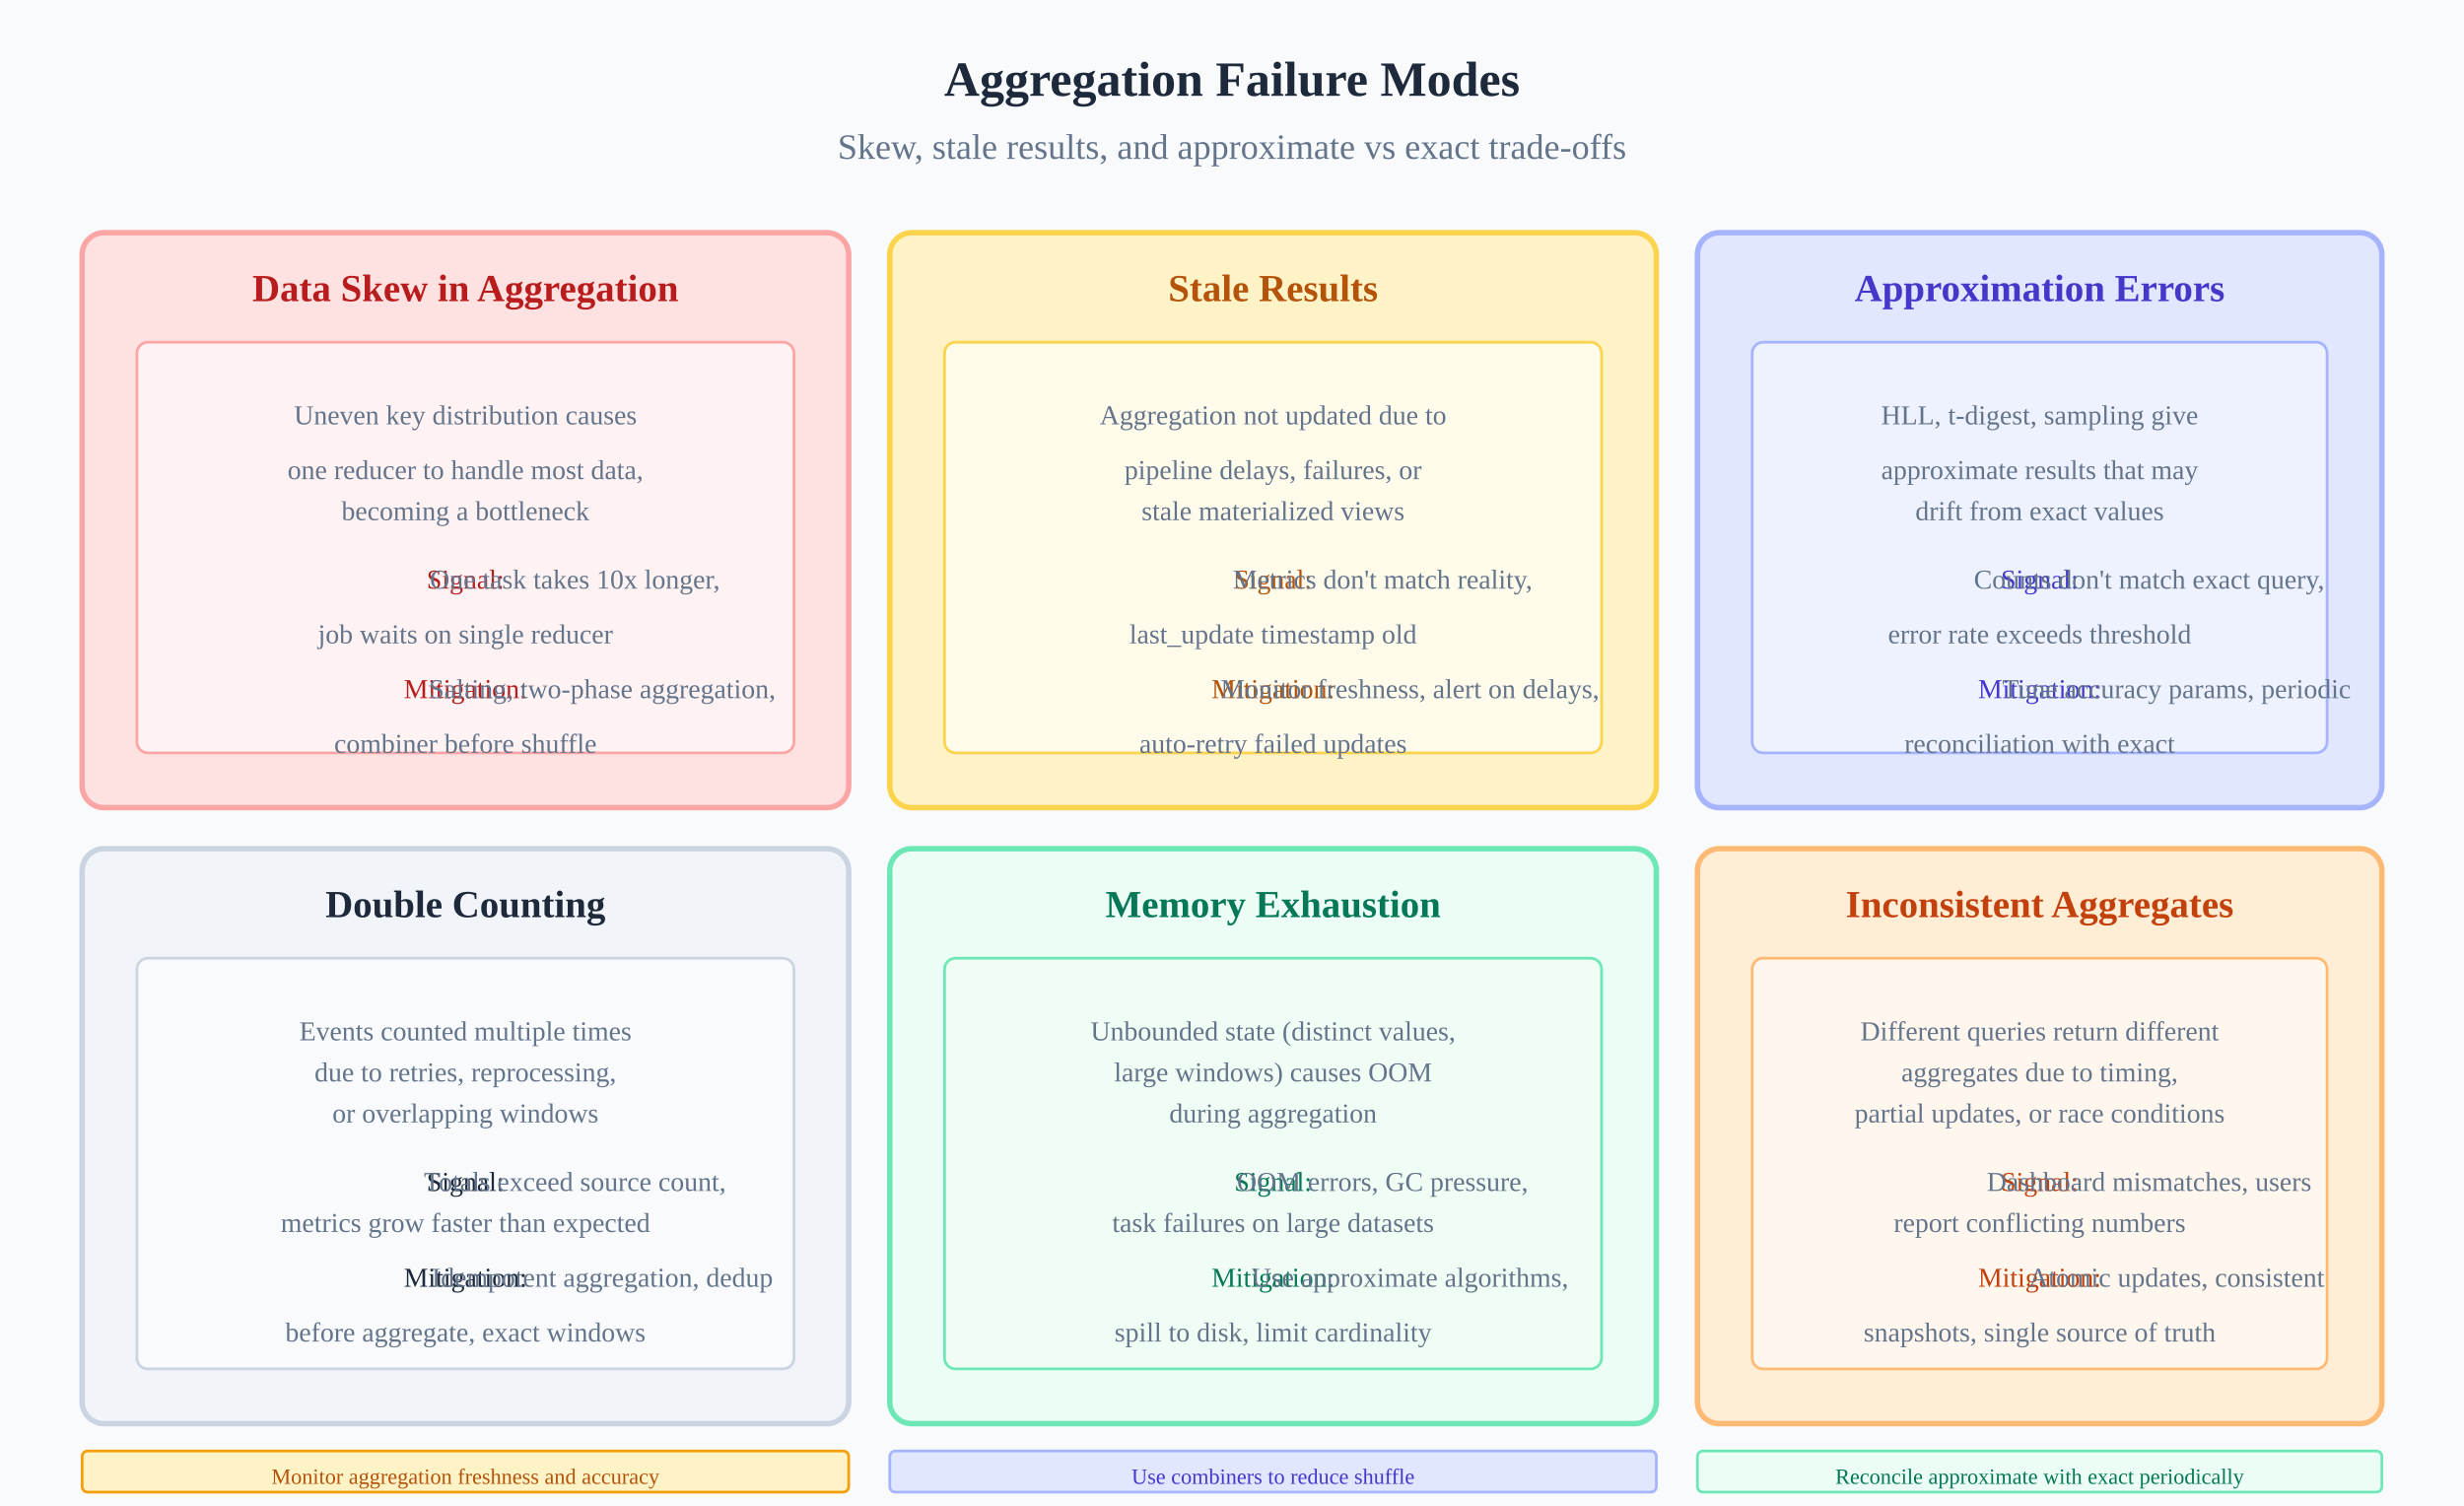
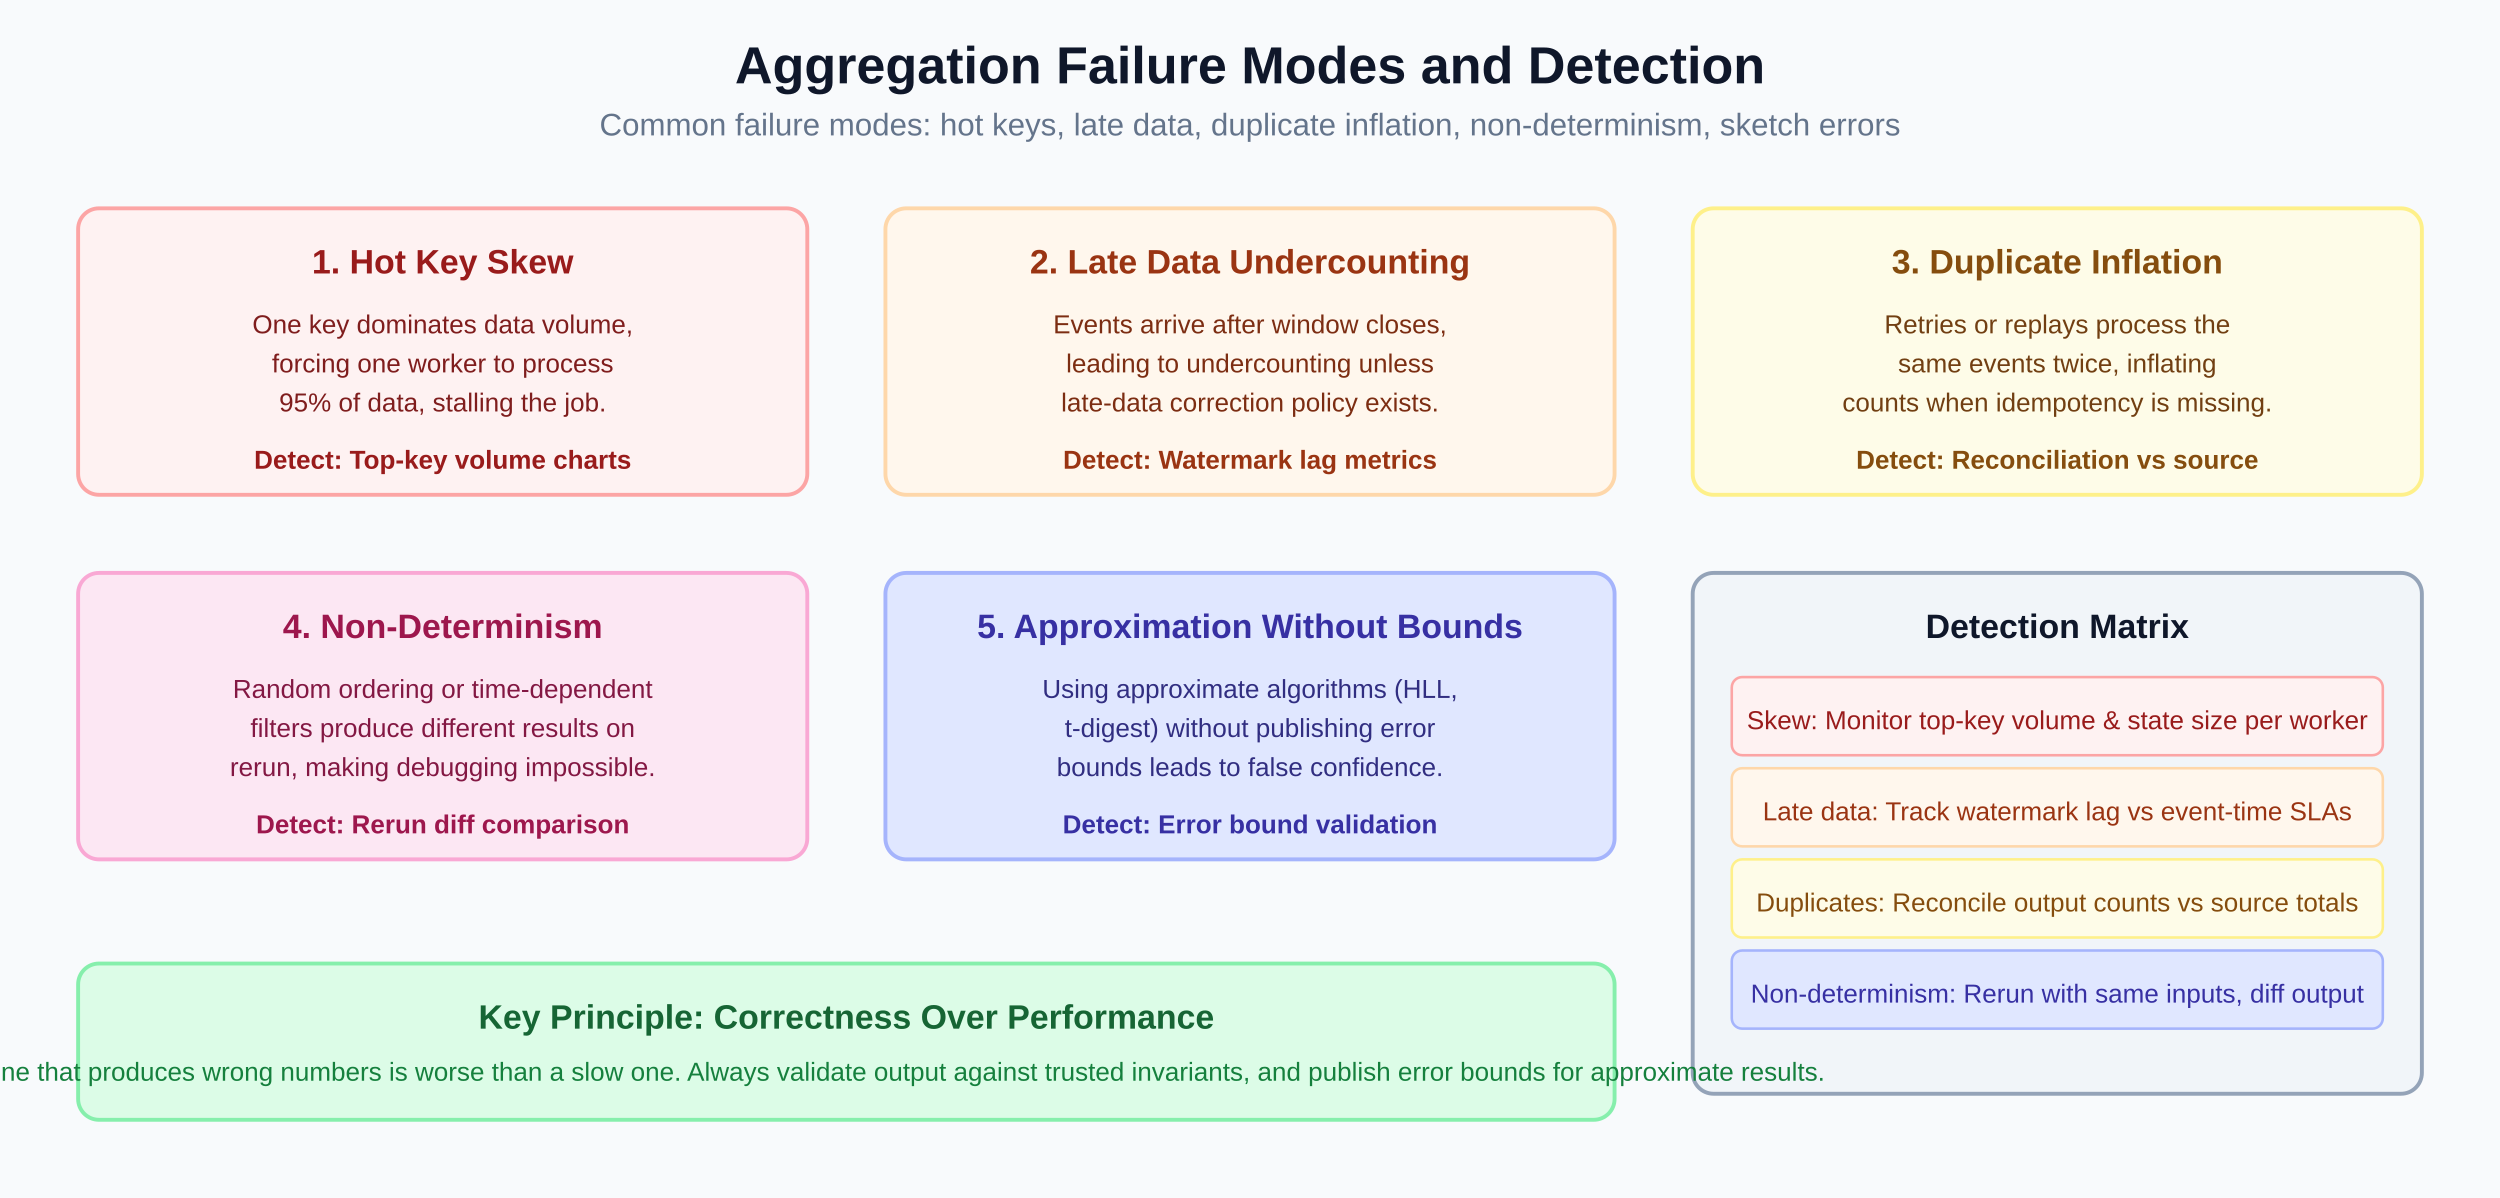
- <svg xmlns="http://www.w3.org/2000/svg" viewBox="0 0 900 550" role="img" aria-labelledby="title desc">
-   <rect width="900" height="550" fill="#f8fafc" />
-   <text x="450" y="35" text-anchor="middle" font-size="18" font-weight="bold" fill="#1e293b">Aggregation Failure Modes</text>
-   <text x="450" y="58" text-anchor="middle" font-size="13" fill="#64748b">Skew, stale results, and approximate vs exact trade-offs</text>
-   <rect x="30" y="85" width="280" height="210" rx="8" fill="#fee2e2" stroke="#fca5a5" stroke-width="2" />
-   <text x="170" y="110" text-anchor="middle" font-size="14" font-weight="bold" fill="#b91c1c">Data Skew in Aggregation</text>
-   <rect x="50" y="125" width="240" height="150" rx="4" fill="#fef2f2" stroke="#fca5a5" stroke-width="1" />
-   <text x="170" y="155" text-anchor="middle" font-size="10" fill="#64748b">Uneven key distribution causes</text>
-   <text x="170" y="175" text-anchor="middle" font-size="10" fill="#64748b">one reducer to handle most data,</text>
-   <text x="170" y="190" text-anchor="middle" font-size="10" fill="#64748b">becoming a bottleneck</text>
-   <text x="170" y="215" text-anchor="middle" font-size="10" fill="#b91c1c">Signal:</text>
-   <text x="210" y="215" text-anchor="middle" font-size="10" fill="#64748b">One task takes 10x longer,</text>
-   <text x="170" y="235" text-anchor="middle" font-size="10" fill="#64748b">job waits on single reducer</text>
-   <text x="170" y="255" text-anchor="middle" font-size="10" fill="#b91c1c">Mitigation:</text>
-   <text x="220" y="255" text-anchor="middle" font-size="10" fill="#64748b">Salting, two-phase aggregation,</text>
-   <text x="170" y="275" text-anchor="middle" font-size="10" fill="#64748b">combiner before shuffle</text>
-   <rect x="325" y="85" width="280" height="210" rx="8" fill="#fef3c7" stroke="#fcd34d" stroke-width="2" />
-   <text x="465" y="110" text-anchor="middle" font-size="14" font-weight="bold" fill="#b45309">Stale Results</text>
-   <rect x="345" y="125" width="240" height="150" rx="4" fill="#fffbeb" stroke="#fcd34d" stroke-width="1" />
-   <text x="465" y="155" text-anchor="middle" font-size="10" fill="#64748b">Aggregation not updated due to</text>
-   <text x="465" y="175" text-anchor="middle" font-size="10" fill="#64748b">pipeline delays, failures, or</text>
-   <text x="465" y="190" text-anchor="middle" font-size="10" fill="#64748b">stale materialized views</text>
-   <text x="465" y="215" text-anchor="middle" font-size="10" fill="#b45309">Signal:</text>
-   <text x="505" y="215" text-anchor="middle" font-size="10" fill="#64748b">Metrics don't match reality,</text>
-   <text x="465" y="235" text-anchor="middle" font-size="10" fill="#64748b">last_update timestamp old</text>
-   <text x="465" y="255" text-anchor="middle" font-size="10" fill="#b45309">Mitigation:</text>
-   <text x="515" y="255" text-anchor="middle" font-size="10" fill="#64748b">Monitor freshness, alert on delays,</text>
-   <text x="465" y="275" text-anchor="middle" font-size="10" fill="#64748b">auto-retry failed updates</text>
-   <rect x="620" y="85" width="250" height="210" rx="8" fill="#e0e7ff" stroke="#a5b4fc" stroke-width="2" />
-   <text x="745" y="110" text-anchor="middle" font-size="14" font-weight="bold" fill="#4338ca">Approximation Errors</text>
-   <rect x="640" y="125" width="210" height="150" rx="4" fill="#eef2ff" stroke="#a5b4fc" stroke-width="1" />
-   <text x="745" y="155" text-anchor="middle" font-size="10" fill="#64748b">HLL, t-digest, sampling give</text>
-   <text x="745" y="175" text-anchor="middle" font-size="10" fill="#64748b">approximate results that may</text>
-   <text x="745" y="190" text-anchor="middle" font-size="10" fill="#64748b">drift from exact values</text>
-   <text x="745" y="215" text-anchor="middle" font-size="10" fill="#4338ca">Signal:</text>
-   <text x="785" y="215" text-anchor="middle" font-size="10" fill="#64748b">Counts don't match exact query,</text>
-   <text x="745" y="235" text-anchor="middle" font-size="10" fill="#64748b">error rate exceeds threshold</text>
-   <text x="745" y="255" text-anchor="middle" font-size="10" fill="#4338ca">Mitigation:</text>
-   <text x="795" y="255" text-anchor="middle" font-size="10" fill="#64748b">Tune accuracy params, periodic</text>
-   <text x="745" y="275" text-anchor="middle" font-size="10" fill="#64748b">reconciliation with exact</text>
-   <rect x="30" y="310" width="280" height="210" rx="8" fill="#f1f5f9" stroke="#cbd5e1" stroke-width="2" />
-   <text x="170" y="335" text-anchor="middle" font-size="14" font-weight="bold" fill="#1e293b">Double Counting</text>
-   <rect x="50" y="350" width="240" height="150" rx="4" fill="#f8fafc" stroke="#cbd5e1" stroke-width="1" />
-   <text x="170" y="380" text-anchor="middle" font-size="10" fill="#64748b">Events counted multiple times</text>
-   <text x="170" y="395" text-anchor="middle" font-size="10" fill="#64748b">due to retries, reprocessing,</text>
-   <text x="170" y="410" text-anchor="middle" font-size="10" fill="#64748b">or overlapping windows</text>
-   <text x="170" y="435" text-anchor="middle" font-size="10" fill="#1e293b">Signal:</text>
-   <text x="210" y="435" text-anchor="middle" font-size="10" fill="#64748b">Totals exceed source count,</text>
-   <text x="170" y="450" text-anchor="middle" font-size="10" fill="#64748b">metrics grow faster than expected</text>
-   <text x="170" y="470" text-anchor="middle" font-size="10" fill="#1e293b">Mitigation:</text>
-   <text x="220" y="470" text-anchor="middle" font-size="10" fill="#64748b">Idempotent aggregation, dedup</text>
-   <text x="170" y="490" text-anchor="middle" font-size="10" fill="#64748b">before aggregate, exact windows</text>
-   <rect x="325" y="310" width="280" height="210" rx="8" fill="#ecfdf5" stroke="#6ee7b7" stroke-width="2" />
-   <text x="465" y="335" text-anchor="middle" font-size="14" font-weight="bold" fill="#047857">Memory Exhaustion</text>
-   <rect x="345" y="350" width="240" height="150" rx="4" fill="#f0fdf4" stroke="#6ee7b7" stroke-width="1" />
-   <text x="465" y="380" text-anchor="middle" font-size="10" fill="#64748b">Unbounded state (distinct values,</text>
-   <text x="465" y="395" text-anchor="middle" font-size="10" fill="#64748b">large windows) causes OOM</text>
-   <text x="465" y="410" text-anchor="middle" font-size="10" fill="#64748b">during aggregation</text>
-   <text x="465" y="435" text-anchor="middle" font-size="10" fill="#047857">Signal:</text>
-   <text x="505" y="435" text-anchor="middle" font-size="10" fill="#64748b">OOM errors, GC pressure,</text>
-   <text x="465" y="450" text-anchor="middle" font-size="10" fill="#64748b">task failures on large datasets</text>
-   <text x="465" y="470" text-anchor="middle" font-size="10" fill="#047857">Mitigation:</text>
-   <text x="515" y="470" text-anchor="middle" font-size="10" fill="#64748b">Use approximate algorithms,</text>
-   <text x="465" y="490" text-anchor="middle" font-size="10" fill="#64748b">spill to disk, limit cardinality</text>
-   <rect x="620" y="310" width="250" height="210" rx="8" fill="#ffedd5" stroke="#fdba74" stroke-width="2" />
-   <text x="745" y="335" text-anchor="middle" font-size="14" font-weight="bold" fill="#c2410c">Inconsistent Aggregates</text>
-   <rect x="640" y="350" width="210" height="150" rx="4" fill="#fff7ed" stroke="#fdba74" stroke-width="1" />
-   <text x="745" y="380" text-anchor="middle" font-size="10" fill="#64748b">Different queries return different</text>
-   <text x="745" y="395" text-anchor="middle" font-size="10" fill="#64748b">aggregates due to timing,</text>
-   <text x="745" y="410" text-anchor="middle" font-size="10" fill="#64748b">partial updates, or race conditions</text>
-   <text x="745" y="435" text-anchor="middle" font-size="10" fill="#c2410c">Signal:</text>
-   <text x="785" y="435" text-anchor="middle" font-size="10" fill="#64748b">Dashboard mismatches, users</text>
-   <text x="745" y="450" text-anchor="middle" font-size="10" fill="#64748b">report conflicting numbers</text>
-   <text x="745" y="470" text-anchor="middle" font-size="10" fill="#c2410c">Mitigation:</text>
-   <text x="795" y="470" text-anchor="middle" font-size="10" fill="#64748b">Atomic updates, consistent</text>
-   <text x="745" y="490" text-anchor="middle" font-size="10" fill="#64748b">snapshots, single source of truth</text>
-   <rect x="30" y="530" width="280" height="15" rx="2" fill="#fef3c7" stroke="#f59e0b" stroke-width="1" />
-   <text x="170" y="542" text-anchor="middle" font-size="8" fill="#b45309">Monitor aggregation freshness and accuracy</text>
-   <rect x="325" y="530" width="280" height="15" rx="2" fill="#e0e7ff" stroke="#a5b4fc" stroke-width="1" />
-   <text x="465" y="542" text-anchor="middle" font-size="8" fill="#4338ca">Use combiners to reduce shuffle</text>
-   <rect x="620" y="530" width="250" height="15" rx="2" fill="#ecfdf5" stroke="#6ee7b7" stroke-width="1" />
-   <text x="745" y="542" text-anchor="middle" font-size="8" fill="#047857">Reconcile approximate with exact periodically</text>
-   <defs>
-     <marker id="arrow" markerWidth="10" markerHeight="7" refX="9" refY="3.5" orient="auto">
-       <polygon points="0 0, 10 3.5, 0 7" fill="#64748b" />
-     </marker>
-   </defs>
+ <svg xmlns="http://www.w3.org/2000/svg" width="960" height="460" viewBox="0 0 960 460">
+   <rect width="960" height="460" fill="#f8fafc" />
+   <text x="480" y="32" text-anchor="middle" font-family="Arial, sans-serif" font-size="20" font-weight="bold" fill="#0f172a">Aggregation Failure Modes and Detection</text>
+   <text x="480" y="52" text-anchor="middle" font-family="Arial, sans-serif" font-size="12" fill="#64748b">Common failure modes: hot keys, late data, duplicate inflation, non-determinism, sketch errors</text>
+   <rect x="30" y="80" width="280" height="110" rx="8" fill="#fef2f2" stroke="#fca5a5" stroke-width="1.5" />
+   <text x="170" y="105" text-anchor="middle" font-family="Arial, sans-serif" font-size="13" font-weight="bold" fill="#991b1b">1. Hot Key Skew</text>
+   <text x="170" y="128" text-anchor="middle" font-family="Arial, sans-serif" font-size="10" fill="#7f1d1d">One key dominates data volume,</text>
+   <text x="170" y="143" text-anchor="middle" font-family="Arial, sans-serif" font-size="10" fill="#7f1d1d">forcing one worker to process</text>
+   <text x="170" y="158" text-anchor="middle" font-family="Arial, sans-serif" font-size="10" fill="#7f1d1d">95% of data, stalling the job.</text>
+   <text x="170" y="180" text-anchor="middle" font-family="Arial, sans-serif" font-size="10" font-weight="bold" fill="#991b1b">Detect: Top-key volume charts</text>
+   <rect x="340" y="80" width="280" height="110" rx="8" fill="#fff7ed" stroke="#fed7aa" stroke-width="1.5" />
+   <text x="480" y="105" text-anchor="middle" font-family="Arial, sans-serif" font-size="13" font-weight="bold" fill="#9a3412">2. Late Data Undercounting</text>
+   <text x="480" y="128" text-anchor="middle" font-family="Arial, sans-serif" font-size="10" fill="#7c2d12">Events arrive after window closes,</text>
+   <text x="480" y="143" text-anchor="middle" font-family="Arial, sans-serif" font-size="10" fill="#7c2d12">leading to undercounting unless</text>
+   <text x="480" y="158" text-anchor="middle" font-family="Arial, sans-serif" font-size="10" fill="#7c2d12">late-data correction policy exists.</text>
+   <text x="480" y="180" text-anchor="middle" font-family="Arial, sans-serif" font-size="10" font-weight="bold" fill="#9a3412">Detect: Watermark lag metrics</text>
+   <rect x="650" y="80" width="280" height="110" rx="8" fill="#fefce8" stroke="#fef08a" stroke-width="1.5" />
+   <text x="790" y="105" text-anchor="middle" font-family="Arial, sans-serif" font-size="13" font-weight="bold" fill="#854d0e">3. Duplicate Inflation</text>
+   <text x="790" y="128" text-anchor="middle" font-family="Arial, sans-serif" font-size="10" fill="#713f12">Retries or replays process the</text>
+   <text x="790" y="143" text-anchor="middle" font-family="Arial, sans-serif" font-size="10" fill="#713f12">same events twice, inflating</text>
+   <text x="790" y="158" text-anchor="middle" font-family="Arial, sans-serif" font-size="10" fill="#713f12">counts when idempotency is missing.</text>
+   <text x="790" y="180" text-anchor="middle" font-family="Arial, sans-serif" font-size="10" font-weight="bold" fill="#854d0e">Detect: Reconciliation vs source</text>
+   <rect x="30" y="220" width="280" height="110" rx="8" fill="#fce7f3" stroke="#f9a8d4" stroke-width="1.5" />
+   <text x="170" y="245" text-anchor="middle" font-family="Arial, sans-serif" font-size="13" font-weight="bold" fill="#9d174d">4. Non-Determinism</text>
+   <text x="170" y="268" text-anchor="middle" font-family="Arial, sans-serif" font-size="10" fill="#831843">Random ordering or time-dependent</text>
+   <text x="170" y="283" text-anchor="middle" font-family="Arial, sans-serif" font-size="10" fill="#831843">filters produce different results on</text>
+   <text x="170" y="298" text-anchor="middle" font-family="Arial, sans-serif" font-size="10" fill="#831843">rerun, making debugging impossible.</text>
+   <text x="170" y="320" text-anchor="middle" font-family="Arial, sans-serif" font-size="10" font-weight="bold" fill="#9d174d">Detect: Rerun diff comparison</text>
+   <rect x="340" y="220" width="280" height="110" rx="8" fill="#e0e7ff" stroke="#a5b4fc" stroke-width="1.5" />
+   <text x="480" y="245" text-anchor="middle" font-family="Arial, sans-serif" font-size="13" font-weight="bold" fill="#3730a3">5. Approximation Without Bounds</text>
+   <text x="480" y="268" text-anchor="middle" font-family="Arial, sans-serif" font-size="10" fill="#312e81">Using approximate algorithms (HLL,</text>
+   <text x="480" y="283" text-anchor="middle" font-family="Arial, sans-serif" font-size="10" fill="#312e81">t-digest) without publishing error</text>
+   <text x="480" y="298" text-anchor="middle" font-family="Arial, sans-serif" font-size="10" fill="#312e81">bounds leads to false confidence.</text>
+   <text x="480" y="320" text-anchor="middle" font-family="Arial, sans-serif" font-size="10" font-weight="bold" fill="#3730a3">Detect: Error bound validation</text>
+   <rect x="650" y="220" width="280" height="200" rx="8" fill="#f1f5f9" stroke="#94a3b8" stroke-width="1.5" />
+   <text x="790" y="245" text-anchor="middle" font-family="Arial, sans-serif" font-size="13" font-weight="bold" fill="#0f172a">Detection Matrix</text>
+   <rect x="665" y="260" width="250" height="30" rx="4" fill="#fef2f2" stroke="#fca5a5" stroke-width="1" />
+   <text x="790" y="280" text-anchor="middle" font-family="Arial, sans-serif" font-size="10" fill="#991b1b">Skew: Monitor top-key volume &amp; state size per worker</text>
+   <rect x="665" y="295" width="250" height="30" rx="4" fill="#fff7ed" stroke="#fed7aa" stroke-width="1" />
+   <text x="790" y="315" text-anchor="middle" font-family="Arial, sans-serif" font-size="10" fill="#9a3412">Late data: Track watermark lag vs event-time SLAs</text>
+   <rect x="665" y="330" width="250" height="30" rx="4" fill="#fefce8" stroke="#fef08a" stroke-width="1" />
+   <text x="790" y="350" text-anchor="middle" font-family="Arial, sans-serif" font-size="10" fill="#854d0e">Duplicates: Reconcile output counts vs source totals</text>
+   <rect x="665" y="365" width="250" height="30" rx="4" fill="#e0e7ff" stroke="#a5b4fc" stroke-width="1" />
+   <text x="790" y="385" text-anchor="middle" font-family="Arial, sans-serif" font-size="10" fill="#3730a3">Non-determinism: Rerun with same inputs, diff output</text>
+   <rect x="30" y="370" width="590" height="60" rx="8" fill="#dcfce7" stroke="#86efac" stroke-width="1.5" />
+   <text x="325" y="395" text-anchor="middle" font-family="Arial, sans-serif" font-size="13" font-weight="bold" fill="#166534">Key Principle: Correctness Over Performance</text>
+   <text x="325" y="415" text-anchor="middle" font-family="Arial, sans-serif" font-size="10" fill="#15803d">A fast pipeline that produces wrong numbers is worse than a slow one. Always validate output against trusted invariants, and publish error bounds for approximate results.</text>
</svg>
